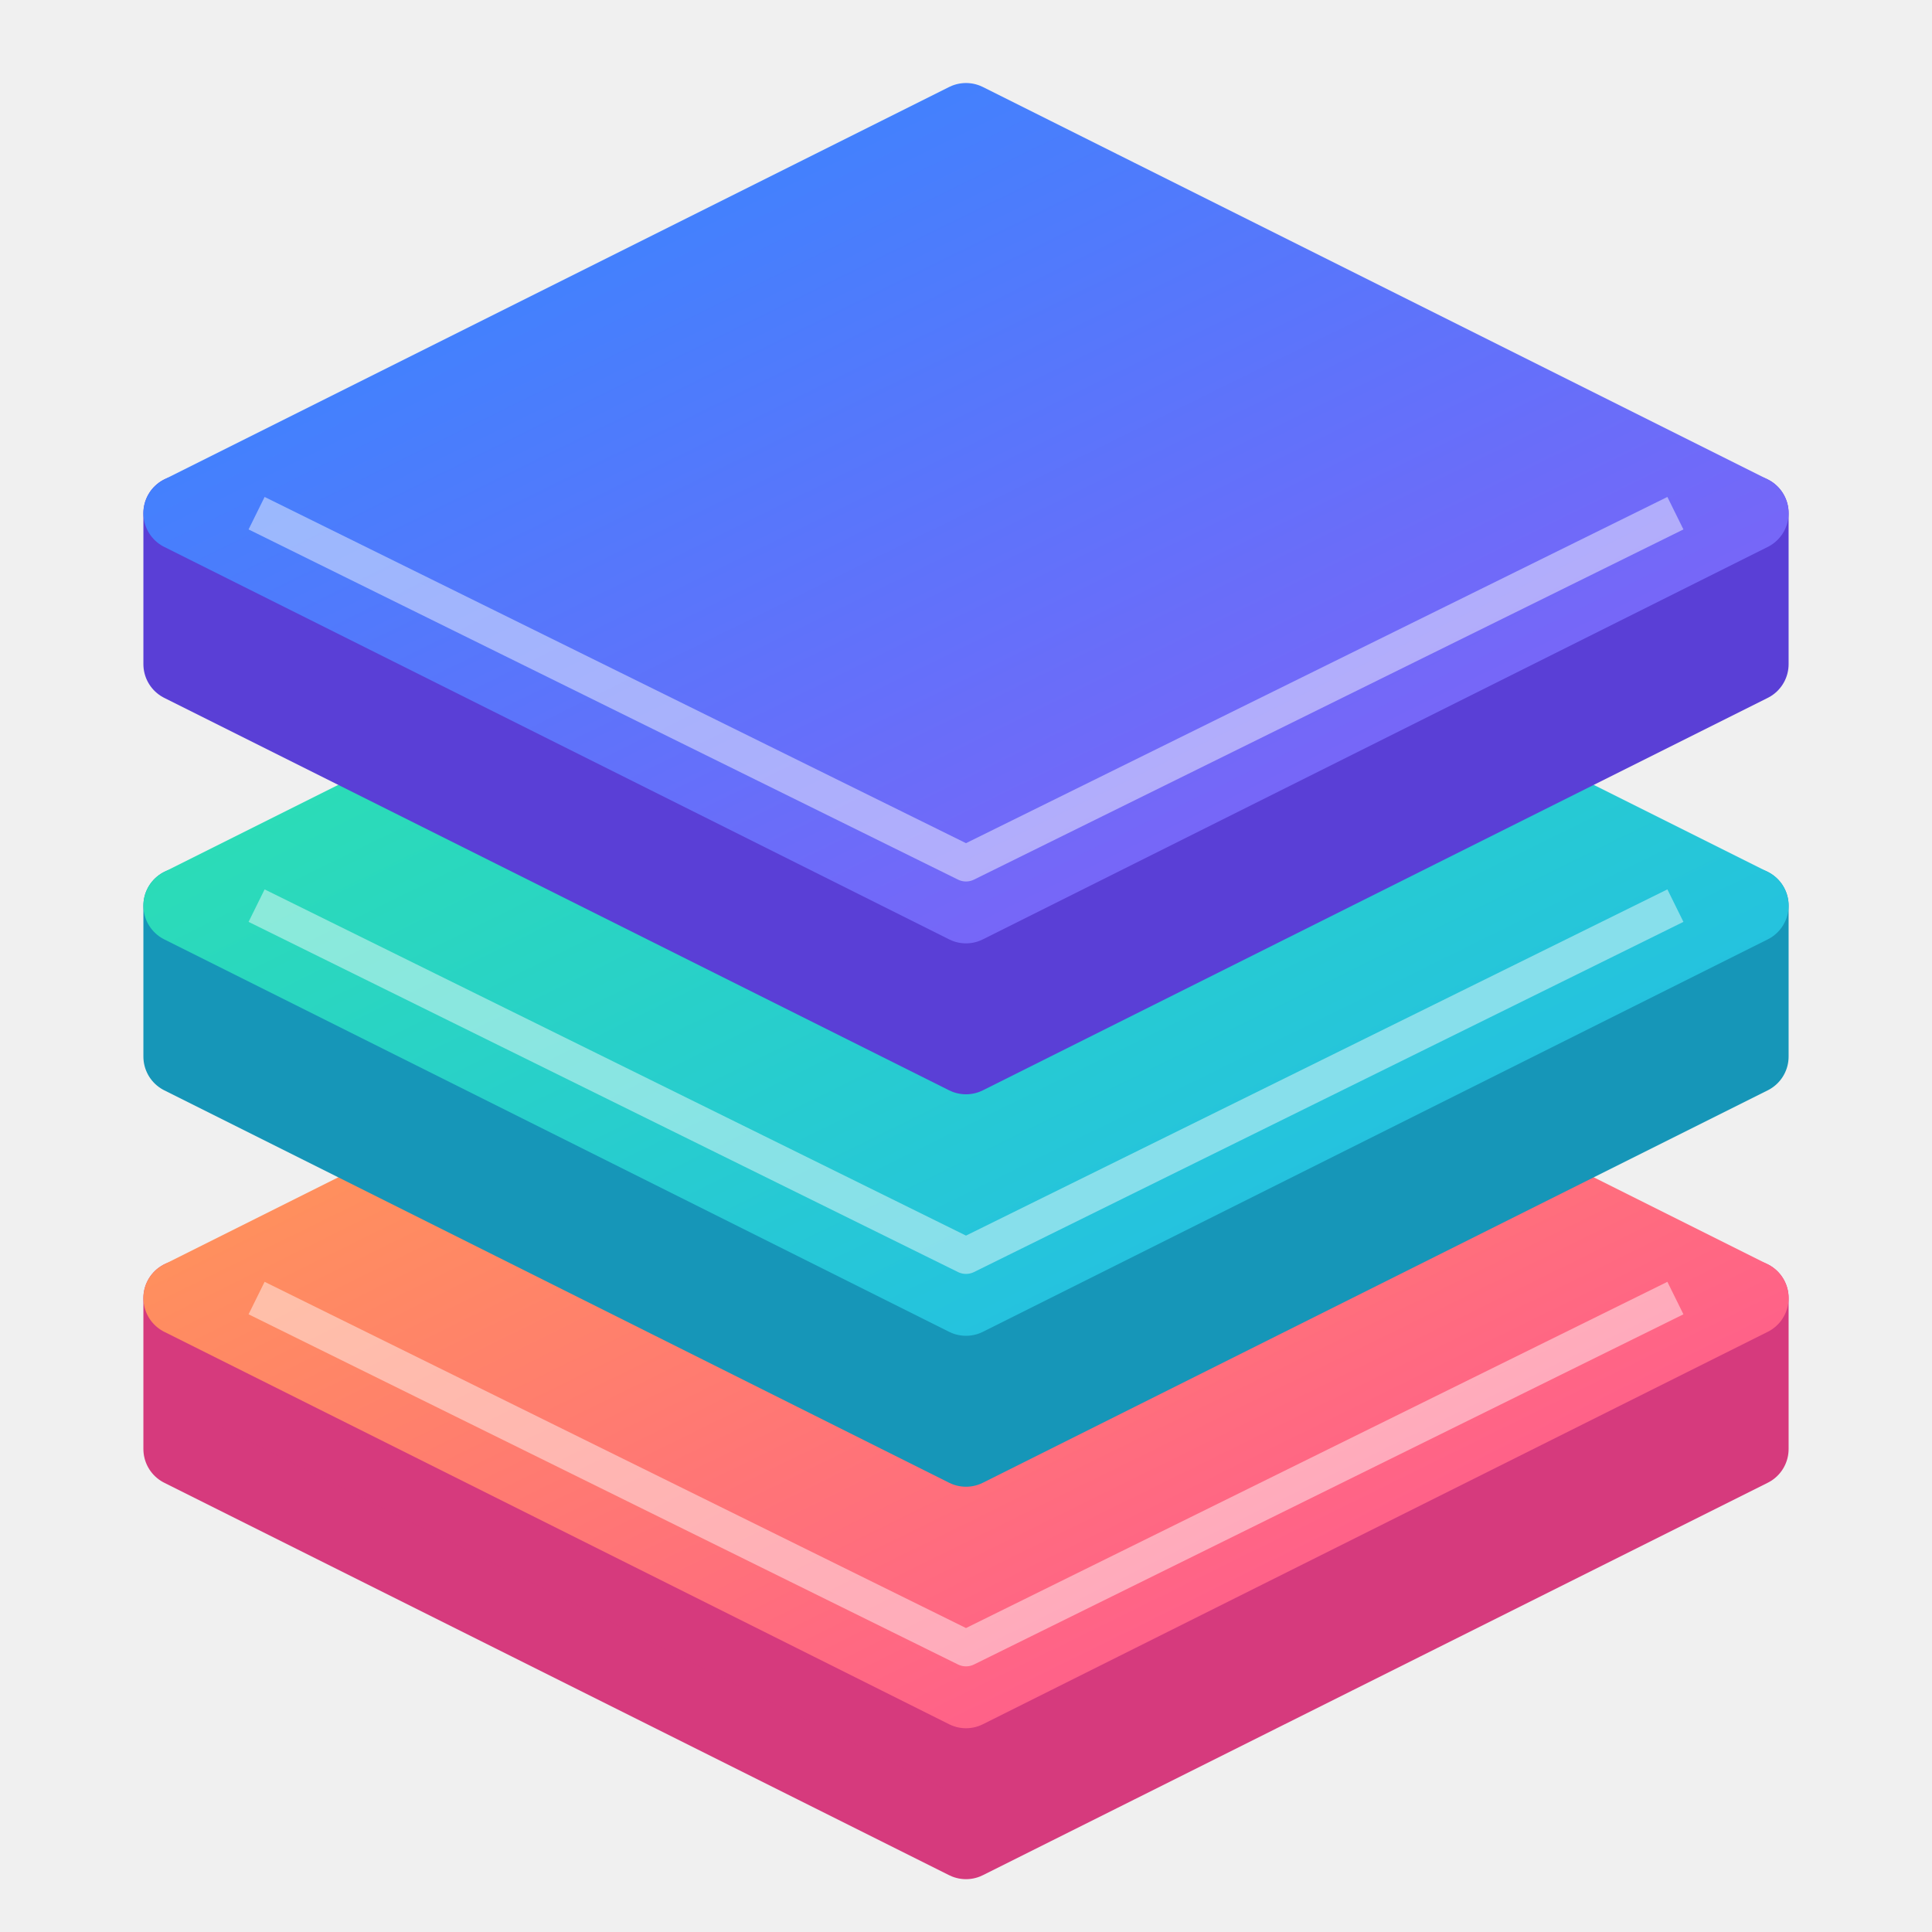
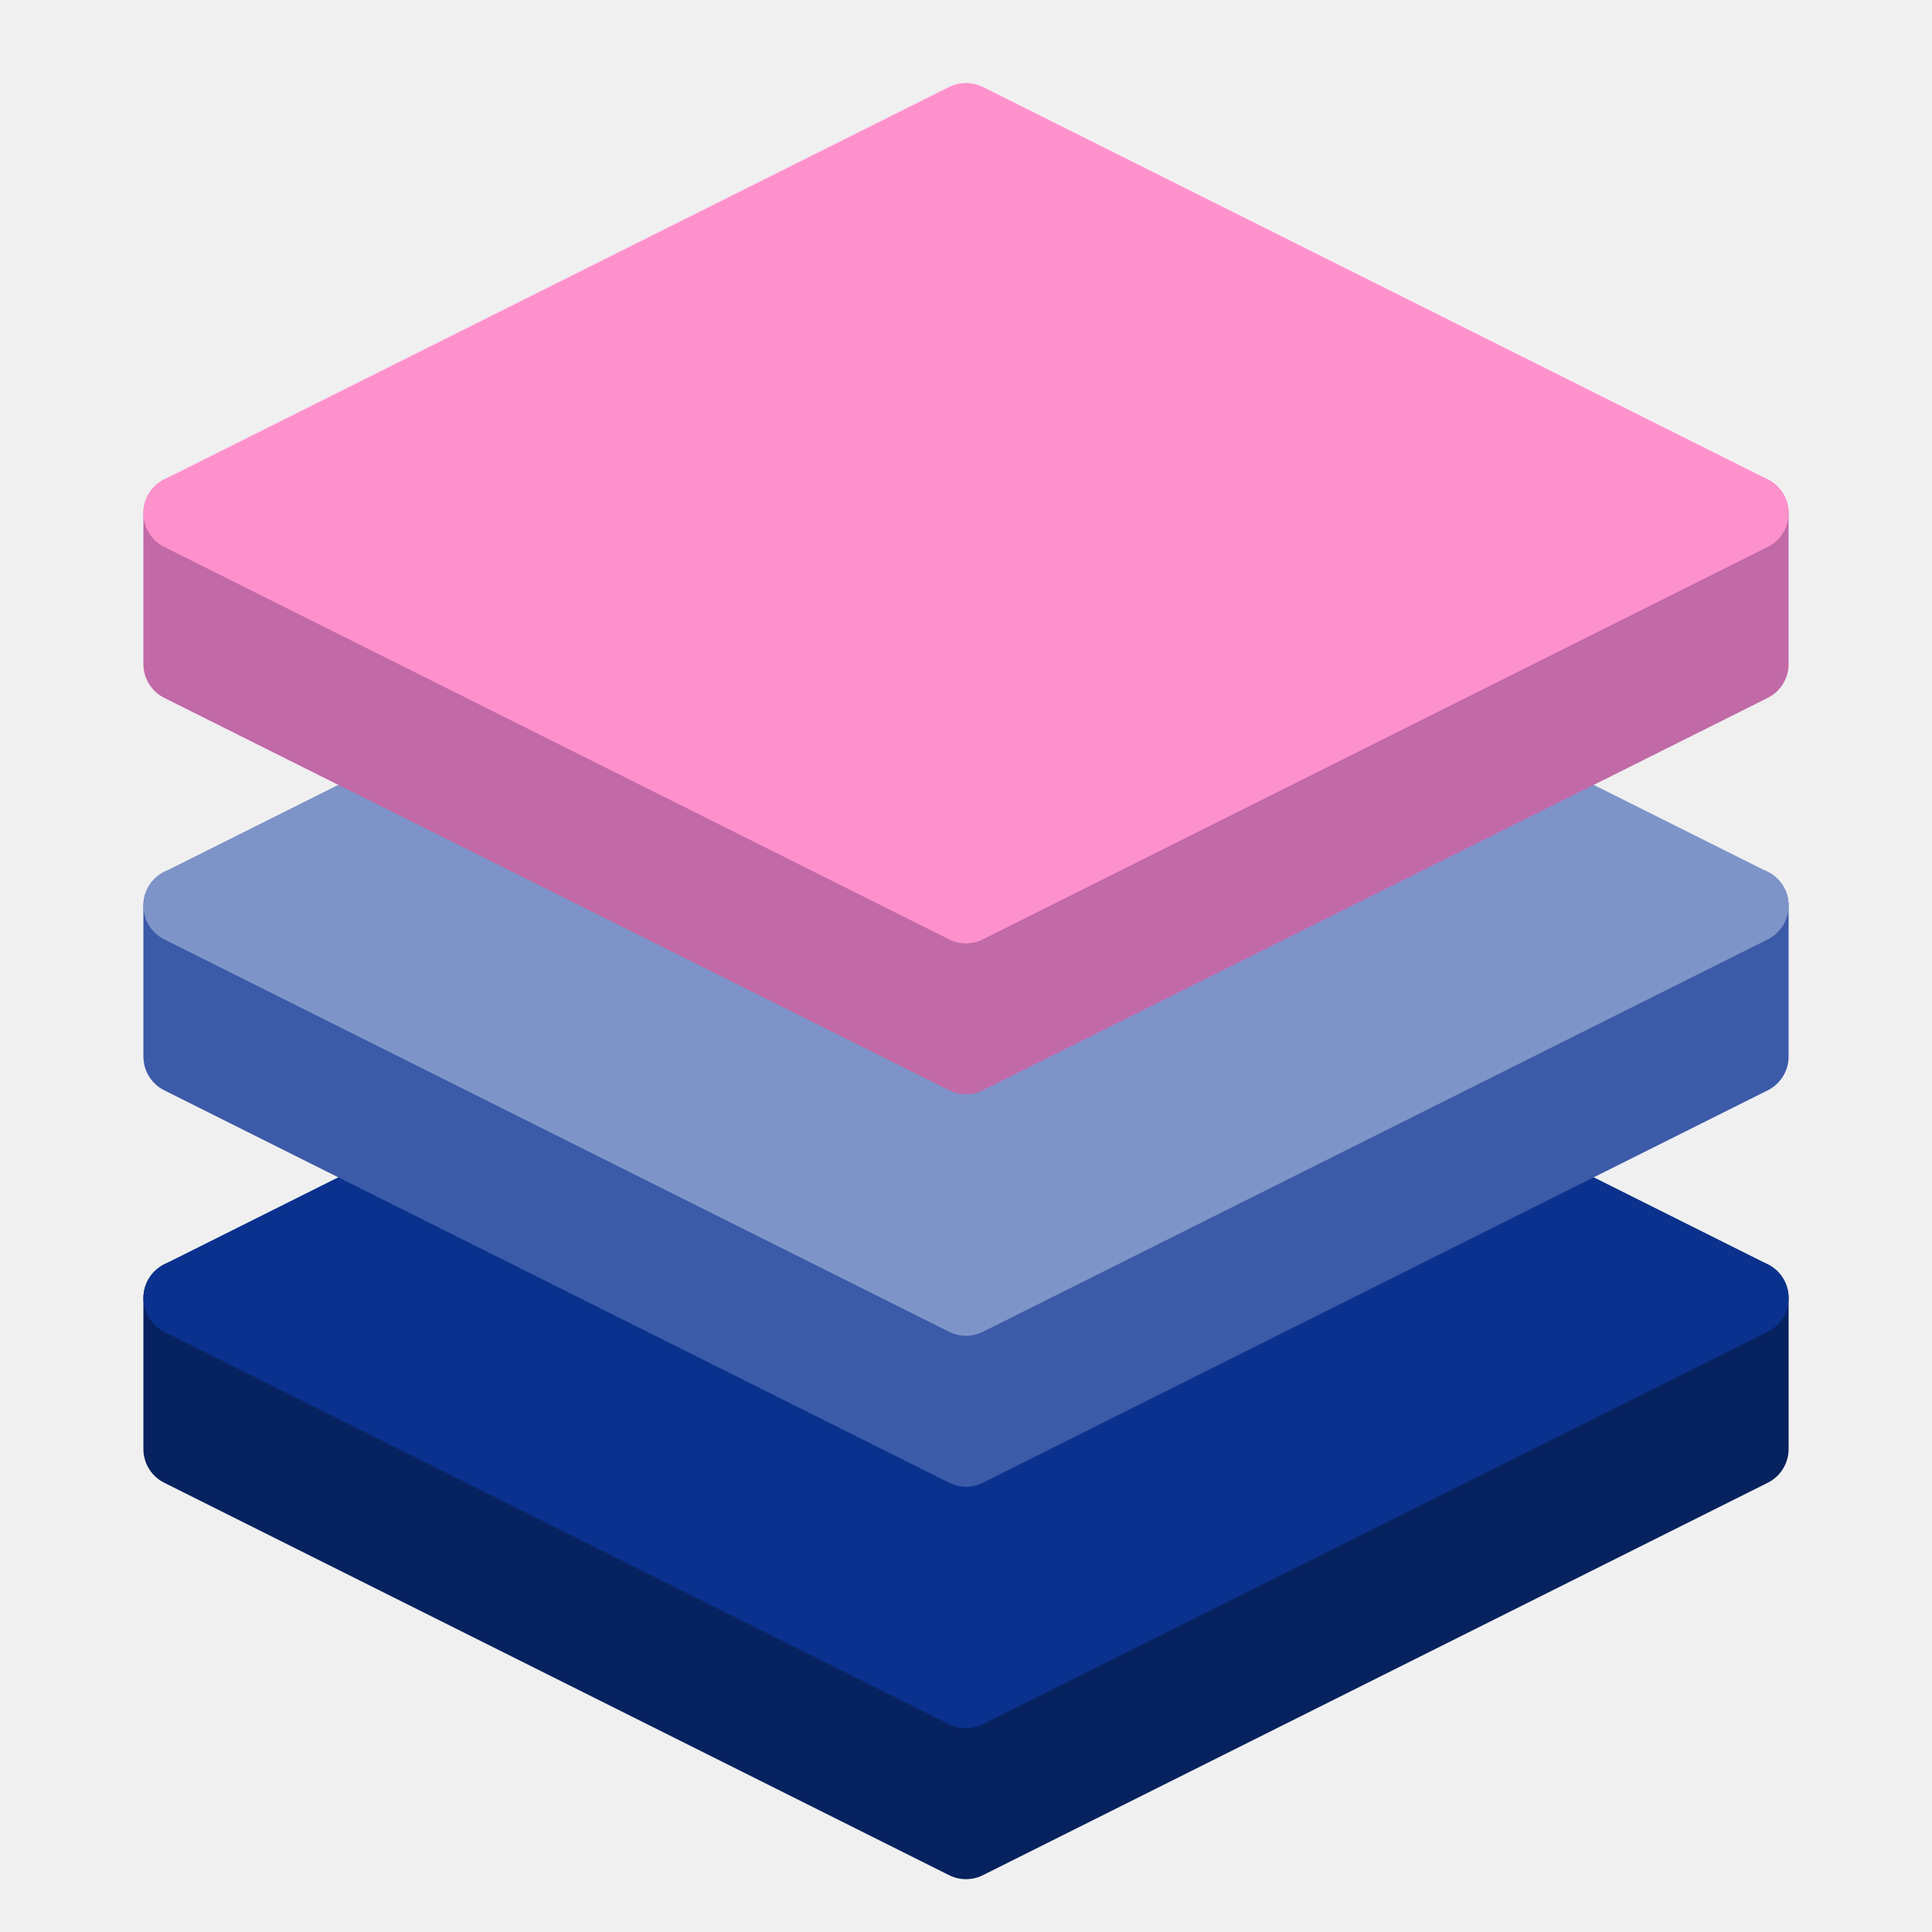
<svg xmlns="http://www.w3.org/2000/svg" viewBox="0 0 64 64">
-   <defs>
-     <linearGradient id="g0" x1="0" y1="0" x2="1" y2="1">
-       <stop offset="0" stop-color="#ffa24c" />
-       <stop offset="1" stop-color="#ff4f9a" />
-     </linearGradient>
-     <linearGradient id="g1" x1="0" y1="0" x2="1" y2="1">
-       <stop offset="0" stop-color="#2ee6a8" />
-       <stop offset="1" stop-color="#22b8ee" />
-     </linearGradient>
-     <linearGradient id="g2" x1="0" y1="0" x2="1" y2="1">
-       <stop offset="0" stop-color="#2f8bff" />
-       <stop offset="1" stop-color="#8b5cf6" />
-     </linearGradient>
-   </defs>
  <g stroke-linejoin="round" stroke-width="2.5">
-     <path d="M6 43 L32 56 L58 43 L58 48 L32 61 L6 48 Z" fill="#d63a7d" stroke="#d63a7d" />
-     <path d="M32 30 L58 43 L32 56 L6 43 Z" fill="url(#g0)" stroke="url(#g0)" />
-     <path d="M8.5 43 L32 54.6 L55.5 43" fill="none" stroke="#fff" stroke-opacity="0.45" stroke-width="1.2" />
+     <path d="M6 43 L32 56 L58 43 L58 48 L32 61 L6 48 Z" fill="#06225f" stroke="#06225f" />
+     <path d="M32 30 L58 43 L32 56 L6 43 Z" fill="#09318d" stroke="#09318d" />
  </g>
  <g stroke-linejoin="round" stroke-width="2.5">
-     <path d="M6 30 L32 43 L58 30 L58 35 L32 48 L6 35 Z" fill="#1696b8" stroke="#1696b8" />
-     <path d="M32 17 L58 30 L32 43 L6 30 Z" fill="url(#g1)" stroke="url(#g1)" />
-     <path d="M8.5 30 L32 41.6 L55.5 30" fill="none" stroke="#fff" stroke-opacity="0.45" stroke-width="1.2" />
+     <path d="M6 30 L32 43 L58 30 L58 35 L32 48 L6 35 Z" fill="#3b5aa8" stroke="#3b5aa8" />
+     <path d="M32 17 L58 30 L32 43 L6 30 Z" fill="#7e94c9" stroke="#7e94c9" />
  </g>
  <g stroke-linejoin="round" stroke-width="2.5">
-     <path d="M6 17 L32 30 L58 17 L58 22 L32 35 L6 22 Z" fill="#5a3fd6" stroke="#5a3fd6" />
-     <path d="M32 4 L58 17 L32 30 L6 17 Z" fill="url(#g2)" stroke="url(#g2)" />
-     <path d="M8.5 17 L32 28.6 L55.5 17" fill="none" stroke="#fff" stroke-opacity="0.45" stroke-width="1.2" />
+     <path d="M6 17 L32 30 L58 17 L58 22 L32 35 L6 22 Z" fill="#c26aa8" stroke="#c26aa8" />
+     <path d="M32 4 L58 17 L32 30 L6 17 Z" fill="#fd91cc" stroke="#fd91cc" />
  </g>
</svg>
